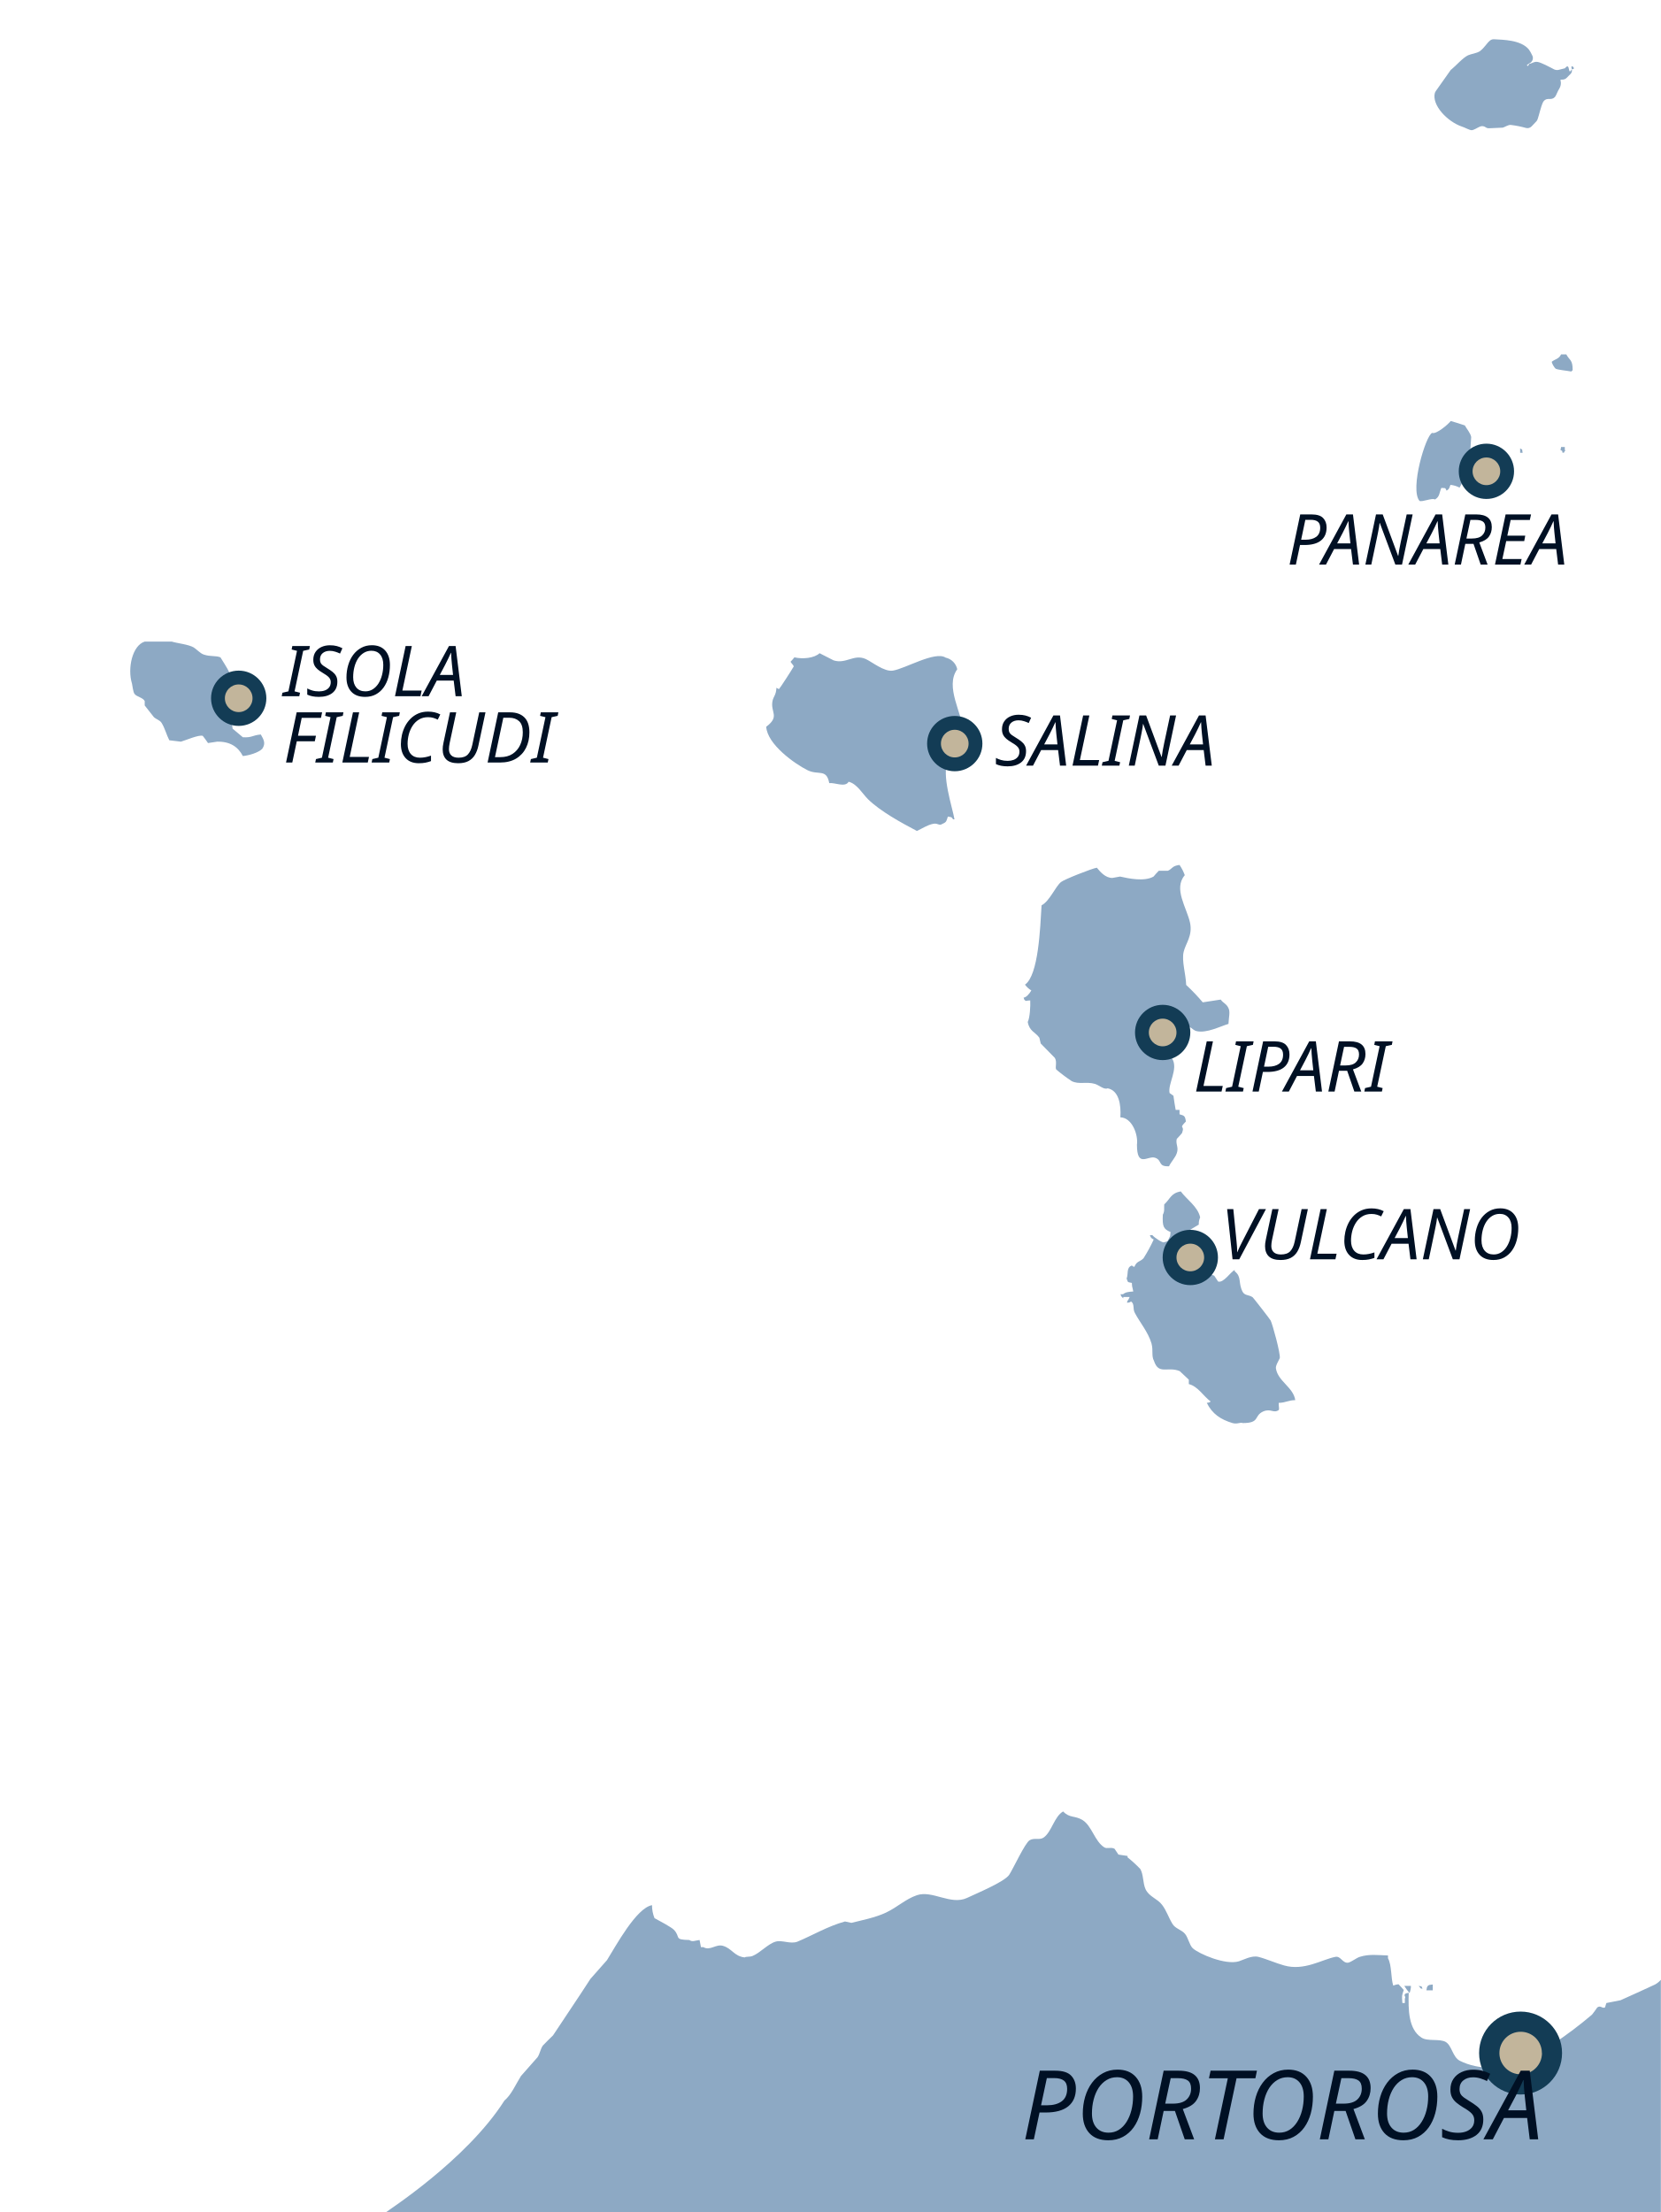
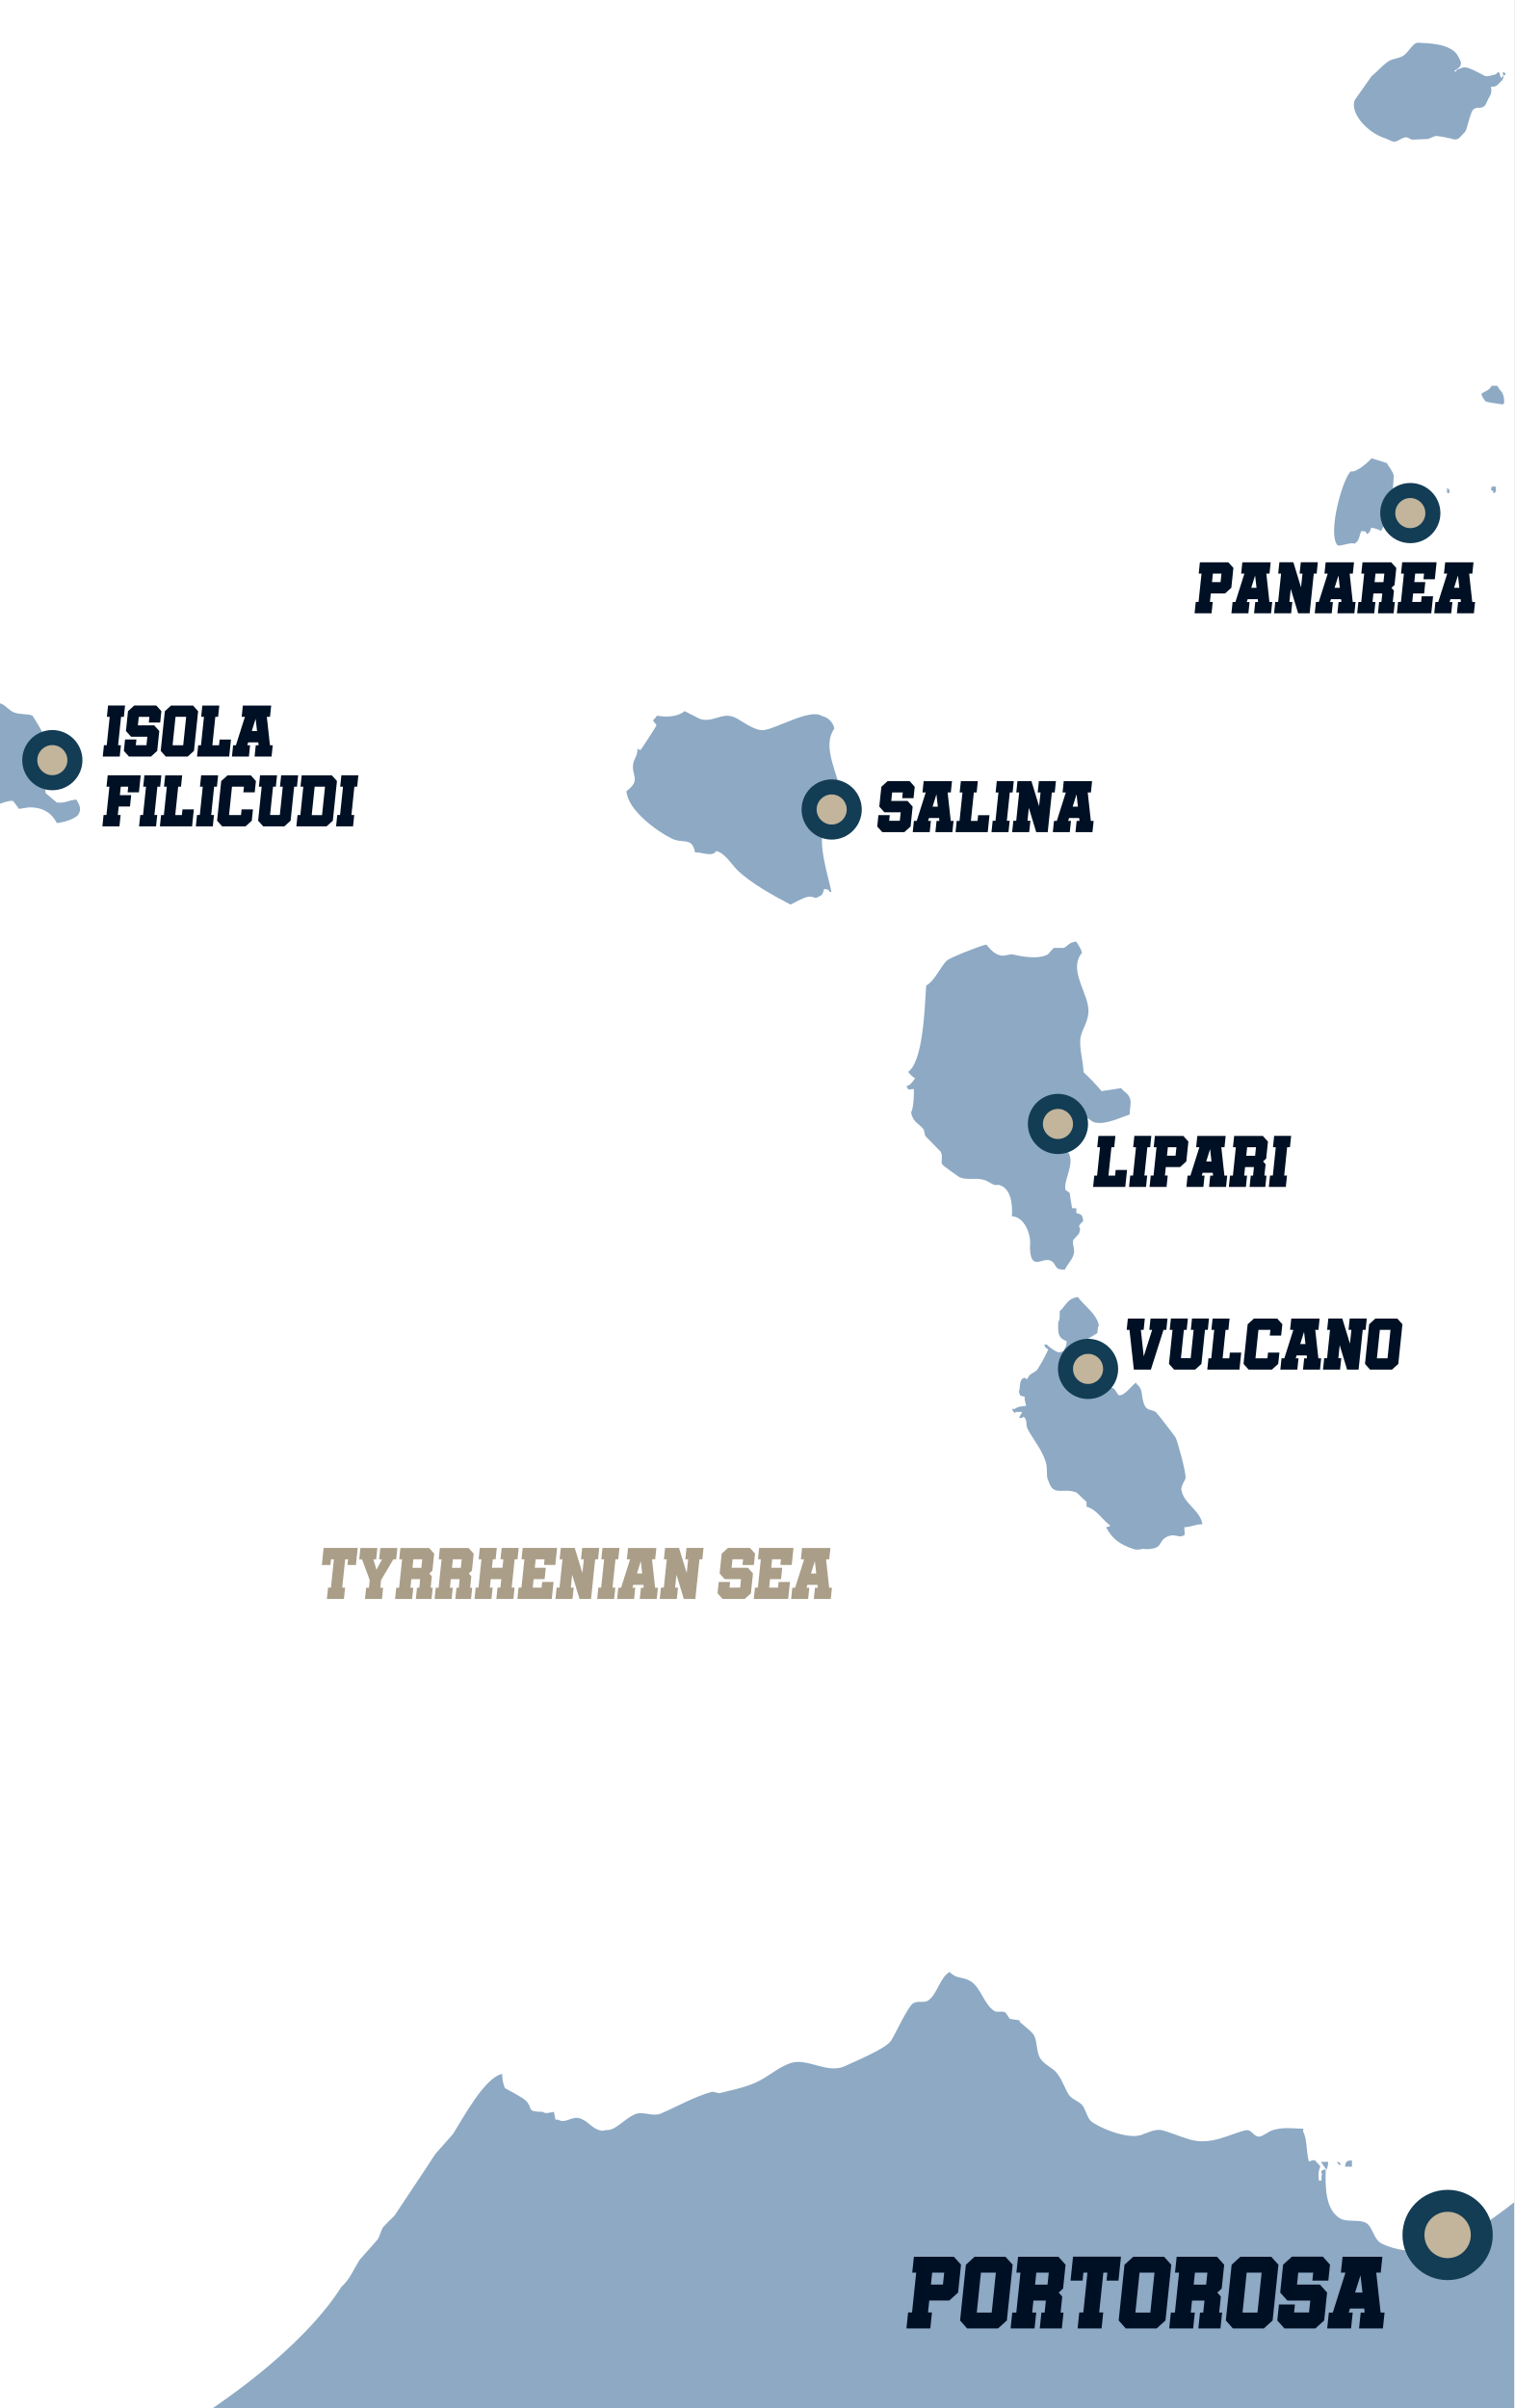
- <svg xmlns="http://www.w3.org/2000/svg" viewBox="0 0 600.74 800.2">
+ <svg xmlns="http://www.w3.org/2000/svg" width="759" height="1207" viewBox="0 0 759 1207">
  <defs>
-     <style>.cls-1{fill:#fff;}.cls-2,.cls-3{fill:#8da9c4;}.cls-2{fill-rule:evenodd;}.cls-4{fill:#133c55;}.cls-5{fill:#c2b59b;}.cls-6{font-size:34.78px;}.cls-6,.cls-7{fill:#001024;font-family:SoccerLeague-Italic, Soccer League;font-style:italic;}.cls-7{font-size:25.43px;}</style>
+     <clipPath id="a">
+       <rect width="759" height="1207" opacity="0.736" fill="#fff" stroke="#707070" stroke-width="1" transform="translate(12614 10130)" />
+     </clipPath>
  </defs>
-   <g id="Layer_2" data-name="Layer 2">
-     <g id="Layer_1-2" data-name="Layer 1">
-       <rect class="cls-1" width="600.74" height="800.2" />
-       <g id="Layer_5" data-name="Layer 5">
-         <path class="cls-2" d="M564.64,128.2h1.9c1.2,2.3,2.3,1.8,2.3,5.7l-.5.5c-1.5-.3-4.8-.6-5.6-1-.5-.3-1.7-2.3-1.4-2.6C562.54,129.9,563.94,129.8,564.64,128.2Z" />
-         <path class="cls-2" d="M524.74,152.3c1.7.5,3.4,1,5.1,1.6.7,1.3,2,2.7,2.3,4.2-.2,2.4-.3,4.9-.5,7.3.3.7,1,.5,1.4,1.6-1.5.8-3.9,7.5-5.1,9.4a9.19,9.19,0,0,0-3.3-1c-.5,1.2-.3,1.4-1.4,2.1-.7-1.3-.2-.8-1.9-1-.8,1.8-.5,3.1-2.3,4.2-1-.7-4.6,1-5.6.5-3.6-4.2,2.3-23.9,4.6-24.6C519.44,157.2,523.74,153.6,524.74,152.3Z" />
-         <path class="cls-2" d="M564.64,161.7H566v1c.1.5.4.2,0,.5s0,.8-.9.5v-.5C563.94,162.3,564.54,163.2,564.64,161.7Z" />
-         <path class="cls-2" d="M549.84,162.2c1.2.8.5-.1.9,1.6h-.9Z" />
-         <path class="cls-2" d="M83.24,254.7c-1.9-.1-2.2-.6-3.7-1v.5h.9c.9.9,1.7.8,2.3,2.1.8,1.5,1.1,5.7,1.4,7.3l3.7,3.1c3.4.2,3.3-.7,6.5-1,1,1.8,1.9,3.2.5,5.2-1.4,1.4-4.8,2.4-7,2.6-1.7-3.3-4.6-5.3-9.3-5.2-1.1.2-2.2.3-3.3.5-.6-.9-1.2-1.7-1.9-2.6-1.4-.5-6.4,1.7-7.9,2.1-1.4-.2-2.8-.3-4.2-.5-1-1.9-1.6-4.4-2.8-6.3-.6-1-2-1.3-2.8-2.1l-3.3-4.2v-1.6c-.7-1.3-2.9-1.5-3.7-2.6-.5-.7-.7-2.8-.9-3.7-1.7-5.5.1-13.8,4.6-15.2h9.8c1.9.6,6,1,7.9,2.1,1,.6,2.4,2.2,3.7,2.6,2.4.8,4.3.3,6,1,1.5,2.6,5.9,8.3,4.6,13.1C84.24,252.2,83.44,252.8,83.24,254.7Z" />
-         <path class="cls-2" d="M554.14,19.9a2.05,2.05,0,0,1-.6,2.8,7.7,7.7,0,0,0-1.3.9c.1.1.3.2.4.3a3.51,3.51,0,0,0,.5-.8c1.2-.2,1.7-.9,3-.7s4.3,1.8,6,2.7a2.62,2.62,0,0,0,1.5.2c.9-.2,1.1-.3,2.4-.6,2.1-2.6.9,3.2,2.5.3,2,.2-.8-2.4,0,0,.3,1.6-.8,1.9-1.8,3.1a2.19,2.19,0,0,1-1.7.7c-1.6-.1.7.7-1.4,3.9,0,.1-.1.1-.1.2-.3.6-.5,1.1-.8,1.7a2.12,2.12,0,0,1-1.9,1.2H560a2.12,2.12,0,0,0-1.9,1.2c-.8,1.7-1.4,4.6-1.9,6a3,3,0,0,1-.4.8c-.6.6-1.2,1.3-1.8,1.9a2.06,2.06,0,0,1-2,.6,35.7,35.7,0,0,0-5.5-1.1c-1.1-.1-2.1.8-3.1,1H543c-1.5.1-2.9.1-4.4.2a2,2,0,0,1-1.3-.4h0a2.06,2.06,0,0,0-2-.2c-1,.4-2,1.2-3,1.3-.8,0-2.7-1.1-3.5-1.3-5.3-1.8-11-7.8-9.8-12.2l.3-.6,5.3-7.5a.78.78,0,0,1,.4-.4c1.6-1.3,4.1-4.2,6-5.1,1.1-.5,3.1-.7,4.3-1.5,1.7-1.3,2.4-2.8,3.6-3.8a2.1,2.1,0,0,1,1.5-.5c3.3.2,9.7.2,12.6,3.7A12.81,12.81,0,0,1,554.14,19.9Z" />
-         <path class="cls-2" d="M296.44,236.3c1.7.9,3.4,1.7,5.1,2.6,4.5,1.4,7.3-2.4,11.6-.5,2.2,1,6.7,4.7,9.8,4.2,4.5-.7,15.3-7.2,19.1-4.7a5.47,5.47,0,0,1,4.2,4.2c-4.6,6.4,1.9,15.9,2.3,23-1.5,1.2-2.6,3.7-2.8,6.3l.5.5c-.5.7-2.9,2.5-3.3,3.1-2.6,5,1.6,17.2,2.3,21.4h-.5c-.7-1-.4-.7-1.9-1-.5,1.5-.4,2-1.9,2.6-1.3.9-1.6-.3-3.3,0-2.2.4-4,1.7-6,2.6-5.7-3-13.2-7.1-17.7-11.5-2-2-4-5.6-7-6.3-1.2,2.2-5.1.2-7,.5-1-5.4-3.9-2.7-7.9-4.7-4.6-2.3-14.5-9.3-14.9-15.7,5.1-3.8,1.4-5.2,2.3-9.4.3-1.5,1.3-2.1,1.4-4.7.3.2.6.3.9.5.3-.2,5-7.5,5.1-7.8.7-.6-.4-1.2-.9-2.1.5-.5.9-1,1.4-1.6C290.34,238.5,294.54,238.1,296.44,236.3Z" />
-         <path class="cls-2" d="M74.84,251c.3.3.6.7.9,1A9,9,0,0,1,74.84,251Z" />
-         <path class="cls-2" d="M77.64,252.6c.6.8.3.6,1.4,1A7.1,7.1,0,0,0,77.64,252.6Z" />
-         <path class="cls-2" d="M425.24,401.5h1.4v1.6c1.7.5,2,.5,2.3,2.6-2.9,3-.2,1-1.4,4.2-.6.7-1.2,1.4-1.9,2.1-.5,1.9.8,3,0,5.2-.6,1.7-2,3-2.8,4.7-4.2.2-2.3-2.2-5.1-3.1-2.6-.8-6.5,3.8-6.5-4.7.5-3.5-1.7-9.8-6-9.9.3-4.5-.5-9.7-4.6-10.5-1.3.6-3-1.1-4.6-1.6-3.1-.9-5.8.3-8.4-1a62.85,62.85,0,0,1-5.6-4.2c-.5-.8.4-2.7-.5-4.2-1.7-1.7-3.4-3.5-5.1-5.2-.2-.7-.3-1.4-.5-2.1-1.5-2.1-3.6-2.3-4.2-5.7.8-1.6,1-5.8.9-7.8-1.4,0-1.3.4-1.9,0-.4-.5-.2-.1-.5-1,.9-.1,1.9-1.1,2.8-2.6a7.71,7.71,0,0,1-2.3-2.1c4.9-3.4,5.5-20.5,6-28.7,2.9-1.5,4.9-6.6,7-8.4,1-.9,11.4-5,13-5.2,1.2,1.5,3.1,3.7,5.6,3.7.9-.2,1.9-.3,2.8-.5,3.1.7,8.8,1.9,12.1,0,.6-.7,1.2-1.4,1.9-2.1h3.3c1.6-.7,1.5-1.8,4.2-2.1a16,16,0,0,1,1.9,3.7c-4.2,4.9.7,11.7,1.9,17.2,1,4.7-1.6,7.5-2.3,10.5-.8,3.3.8,8.1.9,12a71.79,71.79,0,0,1,6,6.3c2.2-.3,4.3-.7,6.5-1,.9,1.3,2.1,1.5,2.8,3.1.7,1.3.1,3.4,0,5.7-2.8.8-7.9,3.5-11.6,2.6-1.3-.3-2.7-2.3-4.2-2.1-1.1.2-3.1,1.7-4.6,2.1-.8,2.9-2.1,4-2.3,7.8a5.18,5.18,0,0,1,1.4,2.1c.3-.2.6-.3.9-.5v.5c2.4,3.8-1.6,9.1-.9,12.5.5.3.9.7,1.4,1C424.64,398,424.94,399.8,425.24,401.5Z" />
-         <path class="cls-2" d="M435,455.8a13.15,13.15,0,0,0,1.4,4.7c.8.8,1.7.4,2.8,1,.5.7.9,1.4,1.4,2.1,2,.6,4.5-3.5,6-4.2v.5c2.6,2,1.2,4.1,2.8,7.3.8,1.6,2.3,1.1,3.7,2.1.1,0,6.4,8.1,6.5,8.4.7,1.4,3.6,12,3.3,13.6-.1.4-1.6,2.7-1.4,3.7.7,4.7,6.3,6.8,7,11.5-2.9.1-3.2.9-6,1,0,1.6.3,2.1,0,2.6-1.9,1.3-2.8-.7-5.6.5-3.5,1.6-1,4.2-7.4,4.2-.9-.4-1.9.5-3.7,0-4.3-1.3-7.3-3.3-9.3-7.3,1-.2.9-.1,1.4-.5-2.6-1.9-4.6-5.5-7.9-6.3v-1.6c-1.1-1-2.2-2.1-3.3-3.1-4.4-1.8-7.6,1.5-9.3-3.7-1-1.8-.2-3.7-.9-6.3-1.2-4.1-4.2-7.6-6-11-.9-1.6,0-3.2-1.4-4.2-.5.4-.4.3-1.4.5v-.5a6.08,6.08,0,0,0,.9-1.6h-2.3v.5l-.5-.5c-.4-.5-.2-.1-.5-1h.9c.9-.8,2.2-.9,3.7-1-.4-2.3-.4-1.1-.5-3.1-1.7-.4-1.3,0-1.9-1.6.7-1.6-.2-4,1.9-4.7.5.4.1.2.9.5.9-2.2,1.9-1.7,3.3-3.1a55.7,55.7,0,0,0,3.7-6.8c-1-.6-.9-.4-1.4-1.6h.9c.8,1,3.8,2.9,4.2,2.6,1.4-.4,1.3-.2,1.9-1.6.4-.6.4-.9.5-2.1-2.6-1.1-3-2-2.8-6.3.7-1.2.4-2.3.5-3.7,2.2-2,2.4-4.1,6-4.7,2,2.8,6.2,5.5,7,9.4a5.68,5.68,0,0,0-.5,2.6c-2.6,1.7-7.4,3.6-7.4,8.4,1.7,1.5.9,1,.5,3.7.9.7.8,1,1.9,1.6C429.84,457.7,432.34,455.6,435,455.8Z" />
-         <path class="cls-2" d="M518.24,717.9V720h-2.3c.2-1.1.1-1,.5-1.6C516.94,718,517.14,718,518.24,717.9Z" />
-         <path class="cls-2" d="M510.34,718.4a7.42,7.42,0,0,1-.5,2.6,17.42,17.42,0,0,1-1.9-2.6Z" />
-         <path class="cls-2" d="M513.14,718.4c1.5.4.7-.3,1.4,1H514A9,9,0,0,1,513.14,718.4Z" />
-         <path class="cls-3" d="M598.64,717.9c-4.5,2.1-8.5,3.9-12.5,5.7-1.7.3-3.4.7-5.1,1-.2.5-.3,1-.5,1.6-1.1.5-1.5-.9-2.8,0-.6.9-1.2,1.7-1.9,2.6a153.48,153.48,0,0,1-13.9,10.5v2.1h-1.4c.2-.5.3-1,.5-1.6l-9.3,5.7c-7.1,3.4-17,3.4-23.7,0-2.6-1.3-2.9-5.5-5.1-6.8s-6.6-.1-8.8-1.6c-4.7-3-4.8-10.1-4.6-16.2-1,.2-.9.1-1.4.5-.4.9.5.7,0,1.6v1.6h-.9c-.2-2.9-.2-2.6.5-4.7-.6-.7-1.2-1.4-1.9-2.1a6.4,6.4,0,0,0-1.9.5c-.9-2.8-.5-7.4-1.9-9.9v-1c-3.5-.1-6.8-.6-10.2.5-1.1.3-3.1,1.9-4.2,2.1-2,.3-2.7-2.5-4.6-2.1-4.8.9-11.3,5.2-18.6,3.1-2.9-.8-6.5-2.4-9.3-3.1-2.4-.6-5.4,1.1-7,1.6-4.9,1.5-14.5-2.7-16.7-4.7-1.2-1.1-1.7-3.9-2.8-5.2-1.2-1.5-3.6-1.9-4.6-3.7-1.4-2.3-2.1-4.7-3.7-6.8-1.7-2.3-4.7-2.9-6-5.7-1-2.2-.7-5.3-1.9-7.3a45.83,45.83,0,0,0-4.6-4.2v-.5c-1.1-.2-2.2-.3-3.3-.5-.5-.7-.9-1.4-1.4-2.1-1.3-.7-2.7.1-3.7-.5-3.5-2.2-4.5-7.8-7.9-9.9-2.8-1.7-4.6-.6-7-3.1-3.2,1.8-4.1,7.3-7,9.4-1.5,1.1-3.4,0-5.1,1s-5.9,10.2-7.4,12.5c-1.7,2.6-12.2,6.9-15.3,8.4-5.9,2.7-12.5-2.9-18.1-1-4.1,1.4-7,4.3-11.2,6.3-3.8,1.8-8.9,2.8-12.5,3.7-.8-.2-1.5-.3-2.3-.5-6.2,1.7-11.9,5.1-17.2,7.3-2.5,1-5.6-.7-7.9,0-2.8.8-5.6,4.1-8.4,5.2-1.1.4-2.1.1-2.8.5-3.8-.4-4.6-3.3-7.9-4.2-2.5-.7-4.6,1.9-7,.5h-.9c-.2-.9-.3-1.7-.5-2.6-1.7.2-2.6.8-3.7,0-5.8-.1-3-1-5.6-3.7-.8-.9-5.7-3.5-7-4.2a12.27,12.27,0,0,1-.9-4.7c-5.7,1-13.1,14.8-16.3,19.9-2,2.3-4,4.5-6,6.8-4.5,7-8.9,13.4-13.5,20.4-1.2,1.2-2.5,2.4-3.7,3.7-.9,1.3-1,2.8-1.9,4.2-2,2.3-4,4.5-6,6.8-1.9,3-3.4,6.7-6,8.9-13.8,21.7-42.7,40.1-42.7,40.3h461v-84A7.85,7.85,0,0,1,598.64,717.9Z" />
+   <g transform="translate(-12614 -10130)" clip-path="url(#a)">
+     <g transform="translate(12510.744 10132)">
+       <rect width="906.146" height="1207" transform="translate(-0.744 -2)" fill="#fff" />
+       <g transform="translate(70.32 19.419)">
+         <path d="M565.6,126.2h2.866c1.81,3.469,3.469,2.715,3.469,8.6l-.754.754c-2.263-.452-7.24-.9-8.447-1.508-.754-.452-2.564-3.469-2.112-3.922C562.434,128.764,564.546,128.613,565.6,126.2Z" transform="translate(215.028 45.754)" fill="#8da9c4" fill-rule="evenodd" />
+         <path d="M530.322,150.3c2.564.754,5.129,1.508,7.693,2.413,1.056,1.961,3.017,4.073,3.469,6.335-.3,3.62-.453,7.391-.754,11.011.453,1.056,1.508.754,2.112,2.413-2.263,1.207-5.883,11.313-7.693,14.179-2.112-.754-2.112-1.207-4.978-1.508-.754,1.81-.453,2.112-2.112,3.168-1.056-1.961-.3-1.207-2.866-1.508-1.207,2.715-.754,4.676-3.469,6.335-1.508-1.056-6.938,1.508-8.447.754-5.43-6.335,3.469-36.05,6.938-37.106C522.328,157.691,528.814,152.261,530.322,150.3Z" transform="translate(190.124 58.006)" fill="#8da9c4" fill-rule="evenodd" />
+         <path d="M564.021,159.7h2.112v1.508c.151.754.6.3,0,.754-.453.453,0,1.207-1.358.754v-.754C562.965,160.605,563.87,161.963,564.021,159.7Z" transform="translate(216.609 62.785)" fill="#8da9c4" fill-rule="evenodd" />
+         <path d="M549.1,160.2c1.81,1.207.754-.151,1.358,2.413H549.1Z" transform="translate(209.206 63.039)" fill="#8da9c4" fill-rule="evenodd" />
+         <path d="M100.868,264.189c-2.866-.151-3.318-.9-5.581-1.508v.754h1.358c1.358,1.358,2.564,1.207,3.469,3.168,1.207,2.263,1.659,8.6,2.112,11.011,1.81,1.508,3.771,3.168,5.581,4.676,5.128.3,4.978-1.056,9.8-1.508,1.508,2.715,2.866,4.827.754,7.844-2.112,2.112-7.24,3.62-10.559,3.922-2.564-4.978-6.939-7.994-14.028-7.844-1.659.3-3.318.453-4.978.754-.905-1.358-1.81-2.564-2.866-3.922-2.112-.754-9.654,2.564-11.916,3.168-2.112-.3-4.223-.452-6.335-.754-1.508-2.866-2.413-6.637-4.223-9.5-.905-1.508-3.017-1.961-4.223-3.168l-4.978-6.335V262.53c-1.056-1.961-4.374-2.263-5.581-3.922-.754-1.056-1.056-4.223-1.358-5.581-2.564-8.3.151-20.816,6.939-22.927H69.041c2.866.9,9.05,1.508,11.916,3.168,1.508.905,3.62,3.318,5.581,3.922,3.62,1.207,6.486.453,9.05,1.508,2.263,3.922,8.9,12.52,6.939,19.76C102.377,260.418,101.17,261.323,100.868,264.189Z" transform="translate(-46.369 98.574)" fill="#8da9c4" fill-rule="evenodd" />
+         <path d="M571.326,20.8a3.1,3.1,0,0,1-.905,4.223,11.627,11.627,0,0,0-1.961,1.358c.151.151.453.3.6.453a5.3,5.3,0,0,0,.754-1.207c1.81-.3,2.564-1.358,4.525-1.056,2.112.3,6.486,2.715,9.05,4.073a3.955,3.955,0,0,0,2.263.3c1.357-.3,1.659-.453,3.62-.905,3.168-3.922,1.358,4.827,3.771.453,3.017.3-1.207-3.62,0,0,.453,2.413-1.207,2.866-2.715,4.676a3.308,3.308,0,0,1-2.564,1.056c-2.413-.151,1.056,1.056-2.112,5.883,0,.151-.151.151-.151.3-.453.905-.754,1.659-1.207,2.564a3.2,3.2,0,0,1-2.866,1.81h-1.207a3.2,3.2,0,0,0-2.866,1.81c-1.207,2.564-2.112,6.939-2.866,9.05a4.519,4.519,0,0,1-.6,1.207c-.905.905-1.81,1.961-2.715,2.866a3.109,3.109,0,0,1-3.017.905,53.853,53.853,0,0,0-8.3-1.659c-1.659-.151-3.168,1.207-4.676,1.508h-.6c-2.263.151-4.374.151-6.637.3a3.032,3.032,0,0,1-1.961-.6h0a3.112,3.112,0,0,0-3.017-.3c-1.508.6-3.017,1.81-4.525,1.961-1.207,0-4.073-1.659-5.279-1.961-7.994-2.715-16.592-11.765-14.782-18.4l.452-.905,7.995-11.313a1.177,1.177,0,0,1,.6-.6c2.413-1.961,6.184-6.335,9.05-7.693,1.659-.754,4.676-1.056,6.486-2.263,2.564-1.961,3.62-4.223,5.43-5.732a3.173,3.173,0,0,1,2.263-.754c4.978.3,14.631.3,19.005,5.581A19.329,19.329,0,0,1,571.326,20.8Z" transform="translate(193.466 -12.2)" fill="#8da9c4" fill-rule="evenodd" />
+         <path d="M305.512,234.3c2.564,1.358,5.128,2.564,7.693,3.922,6.788,2.112,11.011-3.62,17.5-.754,3.318,1.508,10.106,7.089,14.782,6.335,6.788-1.056,23.078-10.86,28.81-7.089a8.257,8.257,0,0,1,6.335,6.335c-6.939,9.654,2.866,23.983,3.469,34.693-2.263,1.81-3.922,5.581-4.223,9.5l.754.754c-.754,1.056-4.374,3.771-4.978,4.676-3.922,7.542,2.413,25.944,3.469,32.279h-.754c-1.056-1.508-.6-1.056-2.866-1.508-.754,2.263-.6,3.017-2.866,3.922-1.961,1.358-2.413-.452-4.978,0-3.318.6-6.034,2.564-9.05,3.922-8.6-4.525-19.91-10.709-26.7-17.346-3.017-3.017-6.034-8.447-10.559-9.5-1.81,3.318-7.693.3-10.559.754-1.508-8.145-5.883-4.073-11.916-7.089-6.938-3.469-21.871-14.028-22.475-23.681,7.693-5.732,2.112-7.844,3.469-14.179.453-2.263,1.961-3.168,2.112-7.089.453.3.905.453,1.358.754.453-.3,7.542-11.313,7.693-11.765,1.056-.905-.6-1.81-1.357-3.168.754-.754,1.357-1.508,2.112-2.413C296.311,237.618,302.646,237.015,305.512,234.3Z" transform="translate(70.573 100.71)" fill="#8da9c4" fill-rule="evenodd" />
+         <path d="M74.1,249c.453.453.905,1.056,1.358,1.508A13.6,13.6,0,0,1,74.1,249Z" transform="translate(-32.271 108.183)" fill="#8da9c4" fill-rule="evenodd" />
+         <path d="M76.9,250.6c.905,1.207.453.9,2.112,1.508A10.705,10.705,0,0,0,76.9,250.6Z" transform="translate(-30.847 108.996)" fill="#8da9c4" fill-rule="evenodd" />
+         <path d="M452.46,444.542h2.112v2.413c2.564.754,3.017.754,3.469,3.922-4.374,4.525-.3,1.508-2.112,6.335-.9,1.056-1.81,2.112-2.866,3.168-.754,2.866,1.207,4.525,0,7.844-.905,2.564-3.017,4.525-4.223,7.089-6.335.3-3.469-3.318-7.693-4.676-3.922-1.207-9.8,5.732-9.8-7.089.754-5.279-2.564-14.782-9.05-14.933.452-6.788-.754-14.631-6.939-15.838-1.961.905-4.525-1.659-6.939-2.413-4.676-1.358-8.749.453-12.67-1.508-.754-.453-8.145-5.732-8.447-6.335-.754-1.207.6-4.073-.754-6.335-2.564-2.564-5.128-5.279-7.693-7.844-.3-1.056-.453-2.112-.754-3.168-2.263-3.168-5.43-3.469-6.335-8.6,1.207-2.413,1.508-8.749,1.358-11.765-2.112,0-1.961.6-2.866,0-.6-.754-.3-.151-.754-1.508,1.358-.151,2.866-1.659,4.223-3.922a11.626,11.626,0,0,1-3.469-3.168c7.391-5.128,8.3-30.922,9.05-43.29,4.374-2.263,7.391-9.955,10.559-12.67,1.508-1.358,17.2-7.542,19.609-7.844,1.81,2.263,4.676,5.581,8.447,5.581,1.357-.3,2.866-.453,4.223-.754,4.676,1.056,13.274,2.866,18.251,0,.905-1.056,1.81-2.112,2.866-3.168h4.978c2.413-1.056,2.263-2.715,6.335-3.168,1.056,1.961,2.112,3.017,2.866,5.581-6.335,7.391,1.056,17.648,2.866,25.944,1.508,7.089-2.413,11.313-3.469,15.838-1.207,4.978,1.207,12.218,1.358,18.1a108.3,108.3,0,0,1,9.05,9.5c3.318-.453,6.486-1.056,9.8-1.508,1.358,1.961,3.168,2.263,4.223,4.676,1.056,1.961.151,5.128,0,8.6-4.223,1.207-11.916,5.279-17.5,3.922-1.961-.452-4.073-3.469-6.335-3.168-1.659.3-4.676,2.564-6.938,3.168-1.207,4.374-3.168,6.034-3.469,11.765a7.811,7.811,0,0,1,2.112,3.168c.453-.3.905-.453,1.358-.754v.754c3.62,5.732-2.413,13.726-1.358,18.855.754.453,1.358,1.056,2.112,1.508C451.555,439.263,452.008,441.978,452.46,444.542Z" transform="translate(117.902 139.651)" fill="#8da9c4" fill-rule="evenodd" />
+         <path d="M449.4,466.408a19.838,19.838,0,0,0,2.112,7.089c1.207,1.207,2.564.6,4.223,1.508.754,1.056,1.357,2.112,2.112,3.168,3.017.905,6.788-5.279,9.05-6.335v.754c3.922,3.017,1.81,6.184,4.223,11.011,1.207,2.413,3.469,1.659,5.581,3.168.151,0,9.654,12.218,9.8,12.67,1.056,2.112,5.43,18.1,4.978,20.514-.151.6-2.413,4.073-2.112,5.581,1.056,7.089,9.5,10.257,10.559,17.346-4.374.151-4.827,1.358-9.05,1.508,0,2.413.453,3.168,0,3.922-2.866,1.961-4.223-1.056-8.447.754-5.279,2.413-1.508,6.335-11.162,6.335-1.358-.6-2.866.754-5.581,0-6.486-1.961-11.011-4.978-14.028-11.011,1.508-.3,1.358-.151,2.112-.754-3.922-2.866-6.939-8.3-11.916-9.5V531.72c-1.659-1.508-3.318-3.168-4.978-4.676-6.637-2.715-11.464,2.263-14.028-5.581-1.508-2.715-.3-5.581-1.358-9.5-1.81-6.184-6.335-11.464-9.05-16.592-1.358-2.413,0-4.827-2.112-6.335-.754.6-.6.453-2.112.754v-.754a9.177,9.177,0,0,0,1.357-2.413h-3.469v.754l-.754-.754c-.6-.754-.3-.151-.754-1.508h1.358c1.357-1.207,3.318-1.358,5.581-1.508-.6-3.469-.6-1.659-.754-4.676-2.564-.6-1.961,0-2.866-2.413,1.056-2.413-.3-6.033,2.866-7.089.754.6.151.3,1.358.754,1.358-3.318,2.866-2.564,4.978-4.676a84.013,84.013,0,0,0,5.581-10.257c-1.508-.905-1.358-.6-2.112-2.413h1.358c1.207,1.508,5.732,4.374,6.335,3.922,2.112-.6,1.961-.3,2.866-2.413.6-.9.6-1.357.754-3.168-3.922-1.659-4.525-3.017-4.224-9.5,1.056-1.81.6-3.469.754-5.581,3.318-3.017,3.62-6.184,9.05-7.089,3.017,4.223,9.352,8.3,10.559,14.179-.6,1.056-.6,1.961-.754,3.922-3.922,2.564-11.162,5.43-11.162,12.67,2.564,2.263,1.358,1.508.754,5.581,1.358,1.056,1.207,1.508,2.866,2.413C441.555,469.274,445.326,466.106,449.4,466.408Z" transform="translate(135.746 199.69)" fill="#8da9c4" fill-rule="evenodd" />
+         <path d="M518.669,715.9v3.167H515.2c.3-1.659.151-1.508.754-2.413C516.708,716.051,517.01,716.051,518.669,715.9Z" transform="translate(191.972 345.542)" fill="#8da9c4" fill-rule="evenodd" />
+         <path d="M510.82,716.4a11.2,11.2,0,0,1-.754,3.922A26.277,26.277,0,0,1,507.2,716.4Z" transform="translate(187.905 345.796)" fill="#8da9c4" fill-rule="evenodd" />
+         <path d="M512.4,716.4c2.263.6,1.056-.453,2.112,1.508h-.754A13.606,13.606,0,0,1,512.4,716.4Z" transform="translate(190.549 345.796)" fill="#8da9c4" fill-rule="evenodd" />
+         <g transform="translate(139.722 967.018)">
+           <path d="M831.192,747.724c-6.788,3.167-12.821,5.883-18.855,8.6-2.564.453-5.129,1.056-7.693,1.508-.3.754-.453,1.508-.754,2.413-1.659.754-2.263-1.358-4.224,0-.9,1.358-1.81,2.564-2.866,3.922A231.5,231.5,0,0,1,775.835,780v3.168h-2.112c.3-.754.453-1.508.754-2.413l-14.028,8.6c-10.709,5.129-25.642,5.129-35.748,0-3.922-1.961-4.374-8.3-7.693-10.257s-9.955-.151-13.274-2.413c-7.089-4.525-7.24-15.234-6.939-24.436-1.508.3-1.358.151-2.112.754-.6,1.357.754,1.056,0,2.413v2.413h-1.358c-.3-4.374-.3-3.922.754-7.089-.905-1.056-1.81-2.112-2.866-3.168a9.652,9.652,0,0,0-2.866.754c-1.358-4.224-.754-11.162-2.866-14.933v-1.508c-5.279-.151-10.257-.905-15.385.754-1.659.453-4.676,2.866-6.335,3.167-3.017.453-4.073-3.771-6.939-3.167-7.24,1.357-17.045,7.843-28.056,4.676-4.374-1.207-9.8-3.62-14.028-4.676-3.62-.905-8.145,1.659-10.559,2.413-7.391,2.263-21.871-4.073-25.19-7.089-1.81-1.659-2.564-5.883-4.224-7.844-1.81-2.262-5.43-2.866-6.938-5.581-2.112-3.469-3.168-7.089-5.581-10.257-2.564-3.469-7.089-4.374-9.05-8.6-1.508-3.318-1.056-7.994-2.866-11.011-1.659-2.112-4.978-4.525-6.939-6.335v-.754c-1.659-.3-3.318-.453-4.978-.754-.754-1.056-1.358-2.112-2.112-3.168-1.961-1.056-4.073.151-5.581-.754-5.279-3.318-6.788-11.765-11.916-14.933-4.224-2.564-6.939-.905-10.559-4.676-4.827,2.715-6.184,11.011-10.559,14.179-2.263,1.659-5.128,0-7.693,1.508-2.715,1.659-8.9,15.385-11.162,18.855-2.564,3.922-18.4,10.408-23.078,12.67-8.9,4.073-18.855-4.374-27.3-1.508-6.184,2.112-10.559,6.486-16.894,9.5-5.732,2.715-13.425,4.224-18.855,5.581-1.207-.3-2.263-.453-3.469-.754-9.352,2.564-17.95,7.693-25.944,11.011-3.771,1.508-8.447-1.056-11.916,0-4.223,1.207-8.447,6.184-12.67,7.844-1.659.6-3.168.151-4.223.754-5.732-.6-6.939-4.978-11.916-6.335-3.771-1.056-6.939,2.866-10.559.754h-1.358c-.3-1.358-.453-2.564-.754-3.922-2.564.3-3.922,1.207-5.581,0-8.749-.151-4.525-1.508-8.447-5.581-1.207-1.358-8.6-5.279-10.559-6.335a18.508,18.508,0,0,1-1.358-7.089c-8.6,1.508-19.76,22.324-24.586,30.017-3.017,3.469-6.034,6.788-9.05,10.257-6.788,10.559-13.425,20.212-20.363,30.771-1.81,1.81-3.771,3.62-5.581,5.581-1.358,1.961-1.508,4.223-2.866,6.335-3.017,3.469-6.033,6.788-9.05,10.257-2.866,4.525-5.128,10.106-9.05,13.425C182.592,843.807,139,871.561,139,871.863H834.36V745.16A11.841,11.841,0,0,1,831.192,747.724Z" transform="translate(-139 -653.3)" fill="#8da9c4" />
+         </g>
      </g>
-       <path class="cls-4" d="M430.54,373.5a10,10,0,1,1-10-10,10,10,0,0,1,10,10" />
-       <path class="cls-5" d="M425.54,373.5a5,5,0,1,1-5-5,5,5,0,0,1,5,5" />
-       <path class="cls-4" d="M96.34,252.6a10,10,0,1,1-10-10,10,10,0,0,1,10,10" />
-       <path class="cls-5" d="M91.34,252.6a5,5,0,1,1-5-5,5,5,0,0,1,5,5" />
-       <path class="cls-4" d="M565,742.7a15,15,0,1,1-15-15,15,15,0,0,1,15,15" />
-       <path class="cls-5" d="M557.74,742.7A7.7,7.7,0,1,1,550,735a7.64,7.64,0,0,1,7.7,7.7" />
-       <path class="cls-4" d="M440.54,454.9a10,10,0,1,1-10-10,10,10,0,0,1,10,10" />
-       <path class="cls-5" d="M435.54,454.9a5,5,0,1,1-5-5,5,5,0,0,1,5,5" />
-       <path class="cls-4" d="M355.34,269a10,10,0,1,1-10-10,10,10,0,0,1,10,10" />
-       <path class="cls-5" d="M350.34,269a5,5,0,1,1-5-5,5,5,0,0,1,5,5" />
-       <path class="cls-4" d="M547.64,170.5a10,10,0,1,1-10-10,10,10,0,0,1,10,10" />
-       <path class="cls-5" d="M542.64,170.5a5,5,0,1,1-5-5,5,5,0,0,1,5,5" />
-       <text class="cls-6" transform="translate(369.43 773.91)">PORTOROSA</text>
-       <text class="cls-7" transform="translate(441.52 455.56)">VULCANO</text>
-       <text class="cls-7" transform="translate(431.59 394.87)">LIPARI</text>
-       <text class="cls-7" transform="translate(359.75 276.98)">SALINA</text>
-       <text class="cls-7" transform="translate(102.41 251.85)">ISOLA <tspan x="0" y="24">FILICUDI</tspan>
-       </text>
-       <text class="cls-7" transform="translate(465.41 204.25)">PANAREA</text>
+       <g transform="translate(618.509 546.294)">
+         <path d="M439.967,376.584A15.084,15.084,0,1,1,424.884,361.5a15.128,15.128,0,0,1,15.084,15.084" transform="translate(-409.8 -361.5)" fill="#133c55" />
+         <path d="M429.884,374.042a7.542,7.542,0,1,1-7.542-7.542,7.564,7.564,0,0,1,7.542,7.542" transform="translate(-407.258 -358.958)" fill="#c2b59b" />
+       </g>
+       <g transform="translate(114.411 363.931)">
+         <path d="M105.767,255.684A15.084,15.084,0,1,1,90.684,240.6a15.128,15.128,0,0,1,15.084,15.084" transform="translate(-75.6 -240.6)" fill="#133c55" />
+         <path d="M95.684,253.142a7.542,7.542,0,1,1-7.542-7.542,7.564,7.564,0,0,1,7.542,7.542" transform="translate(-73.058 -238.058)" fill="#c2b59b" />
+       </g>
+       <g transform="translate(806.302 1095.643)">
+         <path d="M579.551,748.326A22.626,22.626,0,1,1,556.926,725.7a22.6,22.6,0,0,1,22.626,22.626" transform="translate(-534.3 -725.7)" fill="#133c55" />
+         <path d="M564.829,744.615A11.615,11.615,0,1,1,553.214,733a11.524,11.524,0,0,1,11.615,11.615" transform="translate(-530.589 -721.989)" fill="#c2b59b" />
+       </g>
+       <g transform="translate(633.593 669.075)">
+         <path d="M449.967,457.984A15.084,15.084,0,1,1,434.884,442.9a15.128,15.128,0,0,1,15.084,15.084" transform="translate(-419.8 -442.9)" fill="#133c55" />
+         <path d="M439.884,455.442a7.542,7.542,0,1,1-7.542-7.542,7.469,7.469,0,0,1,7.542,7.542" transform="translate(-417.258 -440.358)" fill="#c2b59b" />
+       </g>
+       <g transform="translate(505.08 388.669)">
+         <path d="M364.767,272.084A15.084,15.084,0,1,1,349.684,257a15.128,15.128,0,0,1,15.084,15.084" transform="translate(-334.6 -257)" fill="#133c55" />
+         <path d="M354.684,269.542A7.542,7.542,0,1,1,347.142,262a7.564,7.564,0,0,1,7.542,7.542" transform="translate(-332.058 -254.458)" fill="#c2b59b" />
+       </g>
+       <g transform="translate(795.14 240.094)">
+         <path d="M557.067,173.584A15.084,15.084,0,1,1,541.984,158.5a15.128,15.128,0,0,1,15.084,15.084" transform="translate(-526.9 -158.5)" fill="#133c55" />
+         <path d="M546.984,171.042a7.542,7.542,0,1,1-7.542-7.542,7.564,7.564,0,0,1,7.542,7.542" transform="translate(-524.358 -155.958)" fill="#c2b59b" />
+       </g>
+       <path d="M28.5-31.98,27.04-17.992l-4.42,4H12.584l-.624,5.98h1.976L13.1,0H1.144l.832-8.008H3.952l2.08-19.968H4.056l.832-7.956h20.02ZM19.448-22l.624-5.98H14.04L13.416-22ZM51.48-4,47.06,0h-15.5L28.028-4,30.94-31.928l4.368-4H50.8l3.588,4ZM43.888-7.956l2.08-20.02H38.48L36.4-7.956Zm35.984,0L79.04,0H67.964L68.8-7.956h1.612l.624-6.032h-6.24l-.624,6.032H66.2L65.364,0H53.352l.832-7.956h2.028l2.08-20.02H56.264l.832-7.956H77.324l3.588,4-1.248,11.96L77.48-17.992l1.768,2.028-.832,8.008ZM71.864-21.944l.624-6.032h-6.24l-.624,6.032Zm36.816-14.04-1.248,12.012h-5.98l.416-4H99.84L97.76-8.008h2.028L98.956,0H86.944l.832-8.008H89.8l2.08-19.968H89.856l-.416,4H83.408l1.248-12.012ZM130.988-4l-4.42,4h-15.5l-3.536-4,2.912-27.924,4.368-4h15.5l3.588,4ZM123.4-7.956l2.08-20.02h-7.488l-2.08,20.02Zm35.984,0L158.548,0H147.472l.832-7.956h1.612l.624-6.032H144.3l-.624,6.032H145.7L144.872,0H132.86l.832-7.956h2.028l2.08-20.02h-2.028l.832-7.956h20.228l3.588,4-1.248,11.96-2.184,1.976,1.768,2.028-.832,8.008Zm-8.008-13.988L152-27.976h-6.24l-.624,6.032ZM184.7-4l-4.42,4h-15.5l-3.536-4,2.912-27.924,4.368-4h15.5l3.588,4Zm-7.592-3.952,2.08-20.02H171.7l-2.08,20.02ZM210.548-4l-4.42,4h-15.5l-3.588-4,.832-8.008h8.008l-.416,4h7.488l.624-5.98H192.088l-3.588-4,1.456-13.988,4.42-4h15.5l3.588,4-.832,8.008H204.62l.416-4h-7.488L196.924-22h11.492l3.588,4Zm15.5-13.988h3.692l-.988-8.632ZM240.812-7.956,239.98,0H228.02l.832-7.956h1.976l-.208-2.028H223.5l-.624,2.028h1.976L224.016,0h-11.96l.832-7.956h1.976l6.344-20.02H218.92l.832-7.956H239.72l-.832,7.956h-2.236l2.184,20.02Z" transform="translate(556.5 1165.124)" fill="#001024" />
+       <path d="M11.359-6.623l4.218-13.283H14.171l.592-5.661h8.51l-.592,5.661H21.275L14.948,0H6.4L4.218-19.906H2.812L3.4-25.567h8.51l-.592,5.661H9.916ZM44.067-25.6l-.592,5.7H42.069L40.293-2.849,37.148,0H26.566L24.013-2.849l1.776-17.057H24.383l.592-5.7h8.51l-.592,5.7H31.487L30.007-5.7h4.884l1.48-14.208H34.965l.592-5.7ZM60.236-8.51,59.348,0H43.216l.592-5.661h1.406l1.48-14.245H45.288l.592-5.661h8.51L53.8-19.906H52.392L50.912-5.661h3.33l.3-2.849ZM78.773-2.849,75.628,0H63.936L61.383-2.849l2.072-19.869L66.6-25.567H78.292l2.553,2.849-.592,5.661h-5.7l.3-2.849H68.857L67.377-5.661h5.994l.3-2.849h5.7ZM89.8-12.8h2.627l-.7-6.142Zm10.508,7.141L99.715,0h-8.51L91.8-5.661H93.2L93.055-7.1H87.986l-.444,1.443h1.406L88.356,0h-8.51l.592-5.661h1.406l4.514-14.245H84.73l.592-5.661H99.53l-.592,5.661H97.347L98.9-5.661ZM123.173-25.6l-.592,5.7h-1.443L119.066,0h-5.772l-3.7-12.21L108.928-5.7h1.443L109.779,0h-8.547l.592-5.7h1.443l1.48-14.208H103.3l.592-5.7h6.993l3.848,12.58.74-6.882h-1.443l.592-5.7Zm15.8,22.755L135.827,0H124.8l-2.516-2.849,2.072-19.869,3.108-2.849h11.026l2.553,2.849Zm-5.4-2.812,1.48-14.245h-5.328l-1.48,14.245Z" transform="translate(665.23 684.495)" fill="#001024" />
+       <path d="M20.35-25.6l-.888,8.547H15.207l.3-2.849H14.06L12.58-5.7h1.443L13.431,0H4.884l.592-5.7H6.919L8.4-19.906H6.956l-.3,2.849H2.368L3.256-25.6Zm19.869.037-.592,5.7H38.184l-6.142,10.4-.37,3.811h1.406L32.486,0h-8.51l.592-5.661h1.406l.37-3.811-.259-.74q-.259-.74-.666-1.832t-.888-2.386l-.906-2.442q-.425-1.147-.74-1.98T22.5-19.869H21.09l.592-5.7h8.51l-.592,5.7H28.194l1.554,5.217,2.775-5.217H31.08l.592-5.7ZM57.942-5.661,57.35,0H49.469l.592-5.661h1.147l.444-4.292h-4.44l-.444,4.292h1.443L47.619,0H39.072l.592-5.661h1.443l1.48-14.245H41.144l.592-5.661H56.129l2.553,2.849-.888,8.51L56.24-12.8,57.5-11.359l-.592,5.7Zm-5.7-9.953.444-4.292h-4.44L47.8-15.614ZM77.737-5.661,77.145,0H69.264l.592-5.661H71l.444-4.292h-4.44l-.444,4.292h1.443L67.414,0H58.867l.592-5.661H60.9l1.48-14.245H60.939l.592-5.661H75.924l2.553,2.849-.888,8.51L76.035-12.8l1.258,1.443-.592,5.7Zm-5.7-9.953.444-4.292h-4.44L67.6-15.614ZM98.975-5.7,98.383,0H89.836l.592-5.7h1.443l.444-4.255H87.024L86.58-5.7h1.406L87.394,0h-8.51l.592-5.7h1.406l1.48-14.208H80.956l.592-5.7h8.51l-.592,5.7H88.06l-.444,4.255h5.291l.444-4.255H91.908l.592-5.7h8.547l-.592,5.7H99.012L97.532-5.7ZM117.623,0H100.381l.592-5.7h1.443l1.48-14.208h-1.443l.592-5.7h17.242l-.888,8.547h-5.7l.3-2.849h-4.44l-.444,4.255h5.513l-.592,5.7h-5.513L108.077-5.7h4.44l.3-2.849h5.7Zm23.791-25.6-.592,5.7h-1.443L137.307,0h-5.772l-3.7-12.21L127.169-5.7h1.443L128.02,0h-8.547l.592-5.7h1.443l1.48-14.208h-1.443l.592-5.7h6.993l3.848,12.58.74-6.882h-1.443l.592-5.7ZM149.48-5.7,148.888,0h-8.51l.592-5.7h1.406l1.48-14.208H142.45l.592-5.7h8.51l-.592,5.7h-1.406L148.074-5.7Zm10.841-7.1h2.627l-.7-6.142Zm10.508,7.141L170.237,0h-8.51l.592-5.661h1.406L163.577-7.1h-5.069l-.444,1.443h1.406L158.878,0h-8.51l.592-5.661h1.406l4.514-14.245h-1.628l.592-5.661h14.208l-.592,5.661h-1.591l1.554,14.245ZM193.695-25.6l-.592,5.7H191.66L189.588,0h-5.772l-3.7-12.21L179.45-5.7h1.443L180.3,0h-8.547l.592-5.7h1.443l1.48-14.208h-1.443l.592-5.7h6.993l3.848,12.58.74-6.882h-1.443l.592-5.7ZM217.449-2.849,214.3,0H203.278l-2.553-2.849.592-5.7h5.7l-.3,2.849h5.328l.444-4.255h-8.177L201.761-12.8l1.036-9.953,3.145-2.849h11.026l2.553,2.849-.592,5.7h-5.7l.3-2.849H208.2l-.444,4.255h8.177l2.553,2.849ZM236.134,0H218.892l.592-5.7h1.443l1.48-14.208h-1.443l.592-5.7H238.8l-.888,8.547h-5.7l.3-2.849h-4.44l-.444,4.255h5.513l-.592,5.7h-5.513L226.588-5.7h4.44l.3-2.849h5.7Zm11.433-12.8h2.627l-.7-6.142Zm10.508,7.141L257.483,0h-8.51l.592-5.661h1.406L250.823-7.1h-5.069l-.444,1.443h1.406L246.124,0h-8.51l.592-5.661h1.406l4.514-14.245H242.5l.592-5.661H257.3l-.592,5.661h-1.591l1.554,14.245Z" transform="translate(262.23 799.495)" fill="#aa9e88" />
+       <path d="M17.982-8.51,17.094,0H.962l.592-5.661H2.96L4.44-19.906H3.034l.592-5.661h8.51l-.592,5.661H10.138L8.658-5.661h3.33l.3-2.849ZM28.083-5.7,27.491,0h-8.51l.592-5.7h1.406l1.48-14.208H21.053l.592-5.7h8.51l-.592,5.7H28.157L26.677-5.7ZM48.729-22.755,47.693-12.8,44.548-9.953H37.407L36.963-5.7h1.406L37.777,0h-8.51l.592-5.7h1.406l1.48-14.208H31.339l.592-5.661H46.176Zm-6.438,7.1.444-4.255H38.443L38-15.651ZM57.683-12.8H60.31l-.7-6.142ZM68.191-5.661,67.6,0h-8.51l.592-5.661h1.406L60.939-7.1H55.87l-.444,1.443h1.406L56.24,0H47.73l.592-5.661h1.406l4.514-14.245H52.614l.592-5.661H67.414l-.592,5.661H65.231L66.785-5.661Zm19.684,0L87.283,0H79.4l.592-5.661h1.147l.444-4.292h-4.44L76.7-5.661h1.443L77.552,0H69L69.6-5.661H71.04l1.48-14.245H71.077l.592-5.661H86.062l2.553,2.849-.888,8.51L86.173-12.8l1.258,1.443-.592,5.7Zm-5.7-9.953.444-4.292h-4.44l-.444,4.292ZM98.161-5.7,97.569,0h-8.51l.592-5.7h1.406l1.48-14.208H91.131l.592-5.7h8.51l-.592,5.7H98.235L96.755-5.7Z" transform="translate(650.249 592.945)" fill="#001024" />
+       <path d="M17.834-2.849,14.689,0H3.663L1.11-2.849l.592-5.7H7.4L7.1-5.7h5.328l.444-4.255H4.7L2.146-12.8l1.036-9.953L6.327-25.6H17.353l2.553,2.849-.592,5.7h-5.7l.3-2.849H8.584L8.14-15.651h8.177L18.87-12.8ZM28.86-12.8h2.627l-.7-6.142ZM39.368-5.661,38.776,0h-8.51l.592-5.661h1.406L32.116-7.1H27.047L26.6-5.661h1.406L27.417,0h-8.51L19.5-5.661h1.406l4.514-14.245H23.791l.592-5.661H38.591L38-19.906H36.408L37.962-5.661ZM57.387-8.51,56.5,0H40.367l.592-5.661h1.406l1.48-14.245H42.439l.592-5.661h8.51l-.592,5.661H49.543L48.063-5.661h3.33l.3-2.849ZM67.488-5.7,66.9,0h-8.51l.592-5.7h1.406l1.48-14.208H60.458l.592-5.7h8.51l-.592,5.7H67.562L66.082-5.7ZM90.687-25.6l-.592,5.7H88.652L86.58,0H80.808l-3.7-12.21L76.442-5.7h1.443L77.293,0H68.746l.592-5.7h1.443l1.48-14.208H70.818l.592-5.7H78.4l3.848,12.58.74-6.882H81.548l.592-5.7Zm8.4,12.8h2.627l-.7-6.142Zm10.508,7.141L109,0h-8.51l.592-5.661h1.406L102.342-7.1H97.273l-.444,1.443h1.406L97.643,0h-8.51l.592-5.661h1.406l4.514-14.245H94.017l.592-5.661h14.208l-.592,5.661h-1.591l1.554,14.245Z" transform="translate(541.886 415.123)" fill="#001024" />
+       <path d="M10.138-5.7,9.546,0H1.036l.592-5.7H3.034l1.48-14.208H3.108L3.7-25.6h8.51l-.592,5.7H10.212L8.732-5.7Zm18.2,2.849L25.2,0H14.171L11.618-2.849l.592-5.7h5.7l-.3,2.849H22.94l.444-4.255H15.207L12.654-12.8l1.036-9.953L16.835-25.6H27.861l2.553,2.849-.592,5.7h-5.7l.3-2.849H19.092l-.444,4.255h8.177L29.378-12.8Zm18.426,0L43.623,0H32.6L30.081-2.849l2.072-19.869,3.108-2.849H46.287l2.553,2.849Zm-5.4-2.812,1.48-14.245H37.518L36.038-5.661ZM65.305-8.51,64.417,0H48.285l.592-5.661h1.406l1.48-14.245H50.357l.592-5.661h8.51l-.592,5.661H57.461L55.981-5.661h3.33l.3-2.849ZM75.739-12.8h2.627l-.7-6.142ZM86.247-5.661,85.655,0h-8.51l.592-5.661h1.406L78.995-7.1H73.926l-.444,1.443h1.406L74.3,0h-8.51l.592-5.661h1.406L72.3-19.906H70.67l.592-5.661H85.47l-.592,5.661H83.287L84.841-5.661Zm-67.081,23.6H13.505l.3-2.849H10.064L9.62,19.349h5.661l-.592,5.7H9.028L8.584,29.3H9.99L9.4,35H.851l.592-5.7H2.886l1.48-14.208H2.923l.592-5.7H20.054ZM28.342,29.3,27.75,35H19.24l.592-5.7h1.406l1.48-14.208H21.312L21.9,9.4h8.51l-.592,5.7H28.416L26.936,29.3ZM46.694,26.49,45.806,35H29.674l.592-5.661h1.406l1.48-14.245H31.746l.592-5.661h8.51l-.592,5.661H38.85L37.37,29.339H40.7L41,26.49ZM56.8,29.3,56.2,35h-8.51l.592-5.7h1.406l1.48-14.208H49.765l.592-5.7h8.51l-.592,5.7H56.869L55.389,29.3Zm18.944,2.849L72.594,35H60.9l-2.553-2.849,2.072-19.869,3.145-2.849H75.258l2.553,2.849-.592,5.661h-5.7l.3-2.849H65.823l-1.48,14.245h5.994l.3-2.849h5.7ZM98.975,9.4l-.592,5.7H96.977L95.2,32.151,92.056,35H81.474l-2.553-2.849L80.7,15.094H79.291l.592-5.7h8.51l-.592,5.7H86.395L84.915,29.3H89.8l1.48-14.208H89.873l.592-5.7Zm17.39,22.755L113.22,35H98.087l.592-5.661h1.406l1.48-14.245h-1.406l.592-5.661h15.133l2.553,2.849Zm-5.4-2.812,1.48-14.245h-5.18l-1.48,14.245ZM127.1,29.3,126.5,35h-8.51l.592-5.7h1.406l1.48-14.208h-1.406l.592-5.7h8.51l-.592,5.7h-1.406L125.689,29.3Z" transform="translate(153.732 377.219)" fill="#001024" />
+       <path d="M20.276-22.755,19.24-12.8,16.095-9.953H8.954L8.51-5.7H9.916L9.324,0H.814l.592-5.7H2.812l1.48-14.208H2.886l.592-5.661H17.723Zm-6.438,7.1.444-4.255H9.99l-.444,4.255ZM29.23-12.8h2.627l-.7-6.142ZM39.738-5.661,39.146,0h-8.51l.592-5.661h1.406L32.486-7.1H27.417l-.444,1.443h1.406L27.787,0h-8.51l.592-5.661h1.406l4.514-14.245H24.161l.592-5.661H38.961l-.592,5.661H36.778L38.332-5.661ZM62.6-25.6l-.592,5.7H60.569L58.5,0H52.725l-3.7-12.21L48.359-5.7H49.8L49.21,0H40.663l.592-5.7H42.7l1.48-14.208H42.735l.592-5.7H50.32l3.848,12.58.74-6.882H53.465l.592-5.7ZM71-12.8H73.63l-.7-6.142ZM81.511-5.661,80.919,0h-8.51L73-5.661h1.406L74.259-7.1H69.19l-.444,1.443h1.406L69.56,0H61.05l.592-5.661h1.406l4.514-14.245H65.934l.592-5.661H80.734l-.592,5.661H78.551L80.105-5.661Zm19.684,0L100.6,0H92.722l.592-5.661h1.147L94.9-9.953h-4.44l-.444,4.292h1.443L90.872,0H82.325l.592-5.661H84.36l1.48-14.245H84.4l.592-5.661H99.382l2.553,2.849-.888,8.51L99.493-12.8l1.258,1.443-.592,5.7Zm-5.7-9.953.444-4.292H91.5l-.444,4.292ZM119.473,0H102.231l.592-5.7h1.443l1.48-14.208H104.3l.592-5.7h17.242l-.888,8.547h-5.7l.3-2.849h-4.44l-.444,4.255h5.513l-.592,5.7h-5.513L109.927-5.7h4.44l.3-2.849h5.7Zm11.433-12.8h2.627l-.7-6.142Zm10.508,7.141L140.822,0h-8.51l.592-5.661h1.406L134.162-7.1h-5.069l-.444,1.443h1.406L129.463,0h-8.51l.592-5.661h1.406l4.514-14.245h-1.628l.592-5.661h14.208l-.592,5.661h-1.591l1.554,14.245Z" transform="translate(701.265 305.424)" fill="#001024" />
    </g>
  </g>
</svg>
